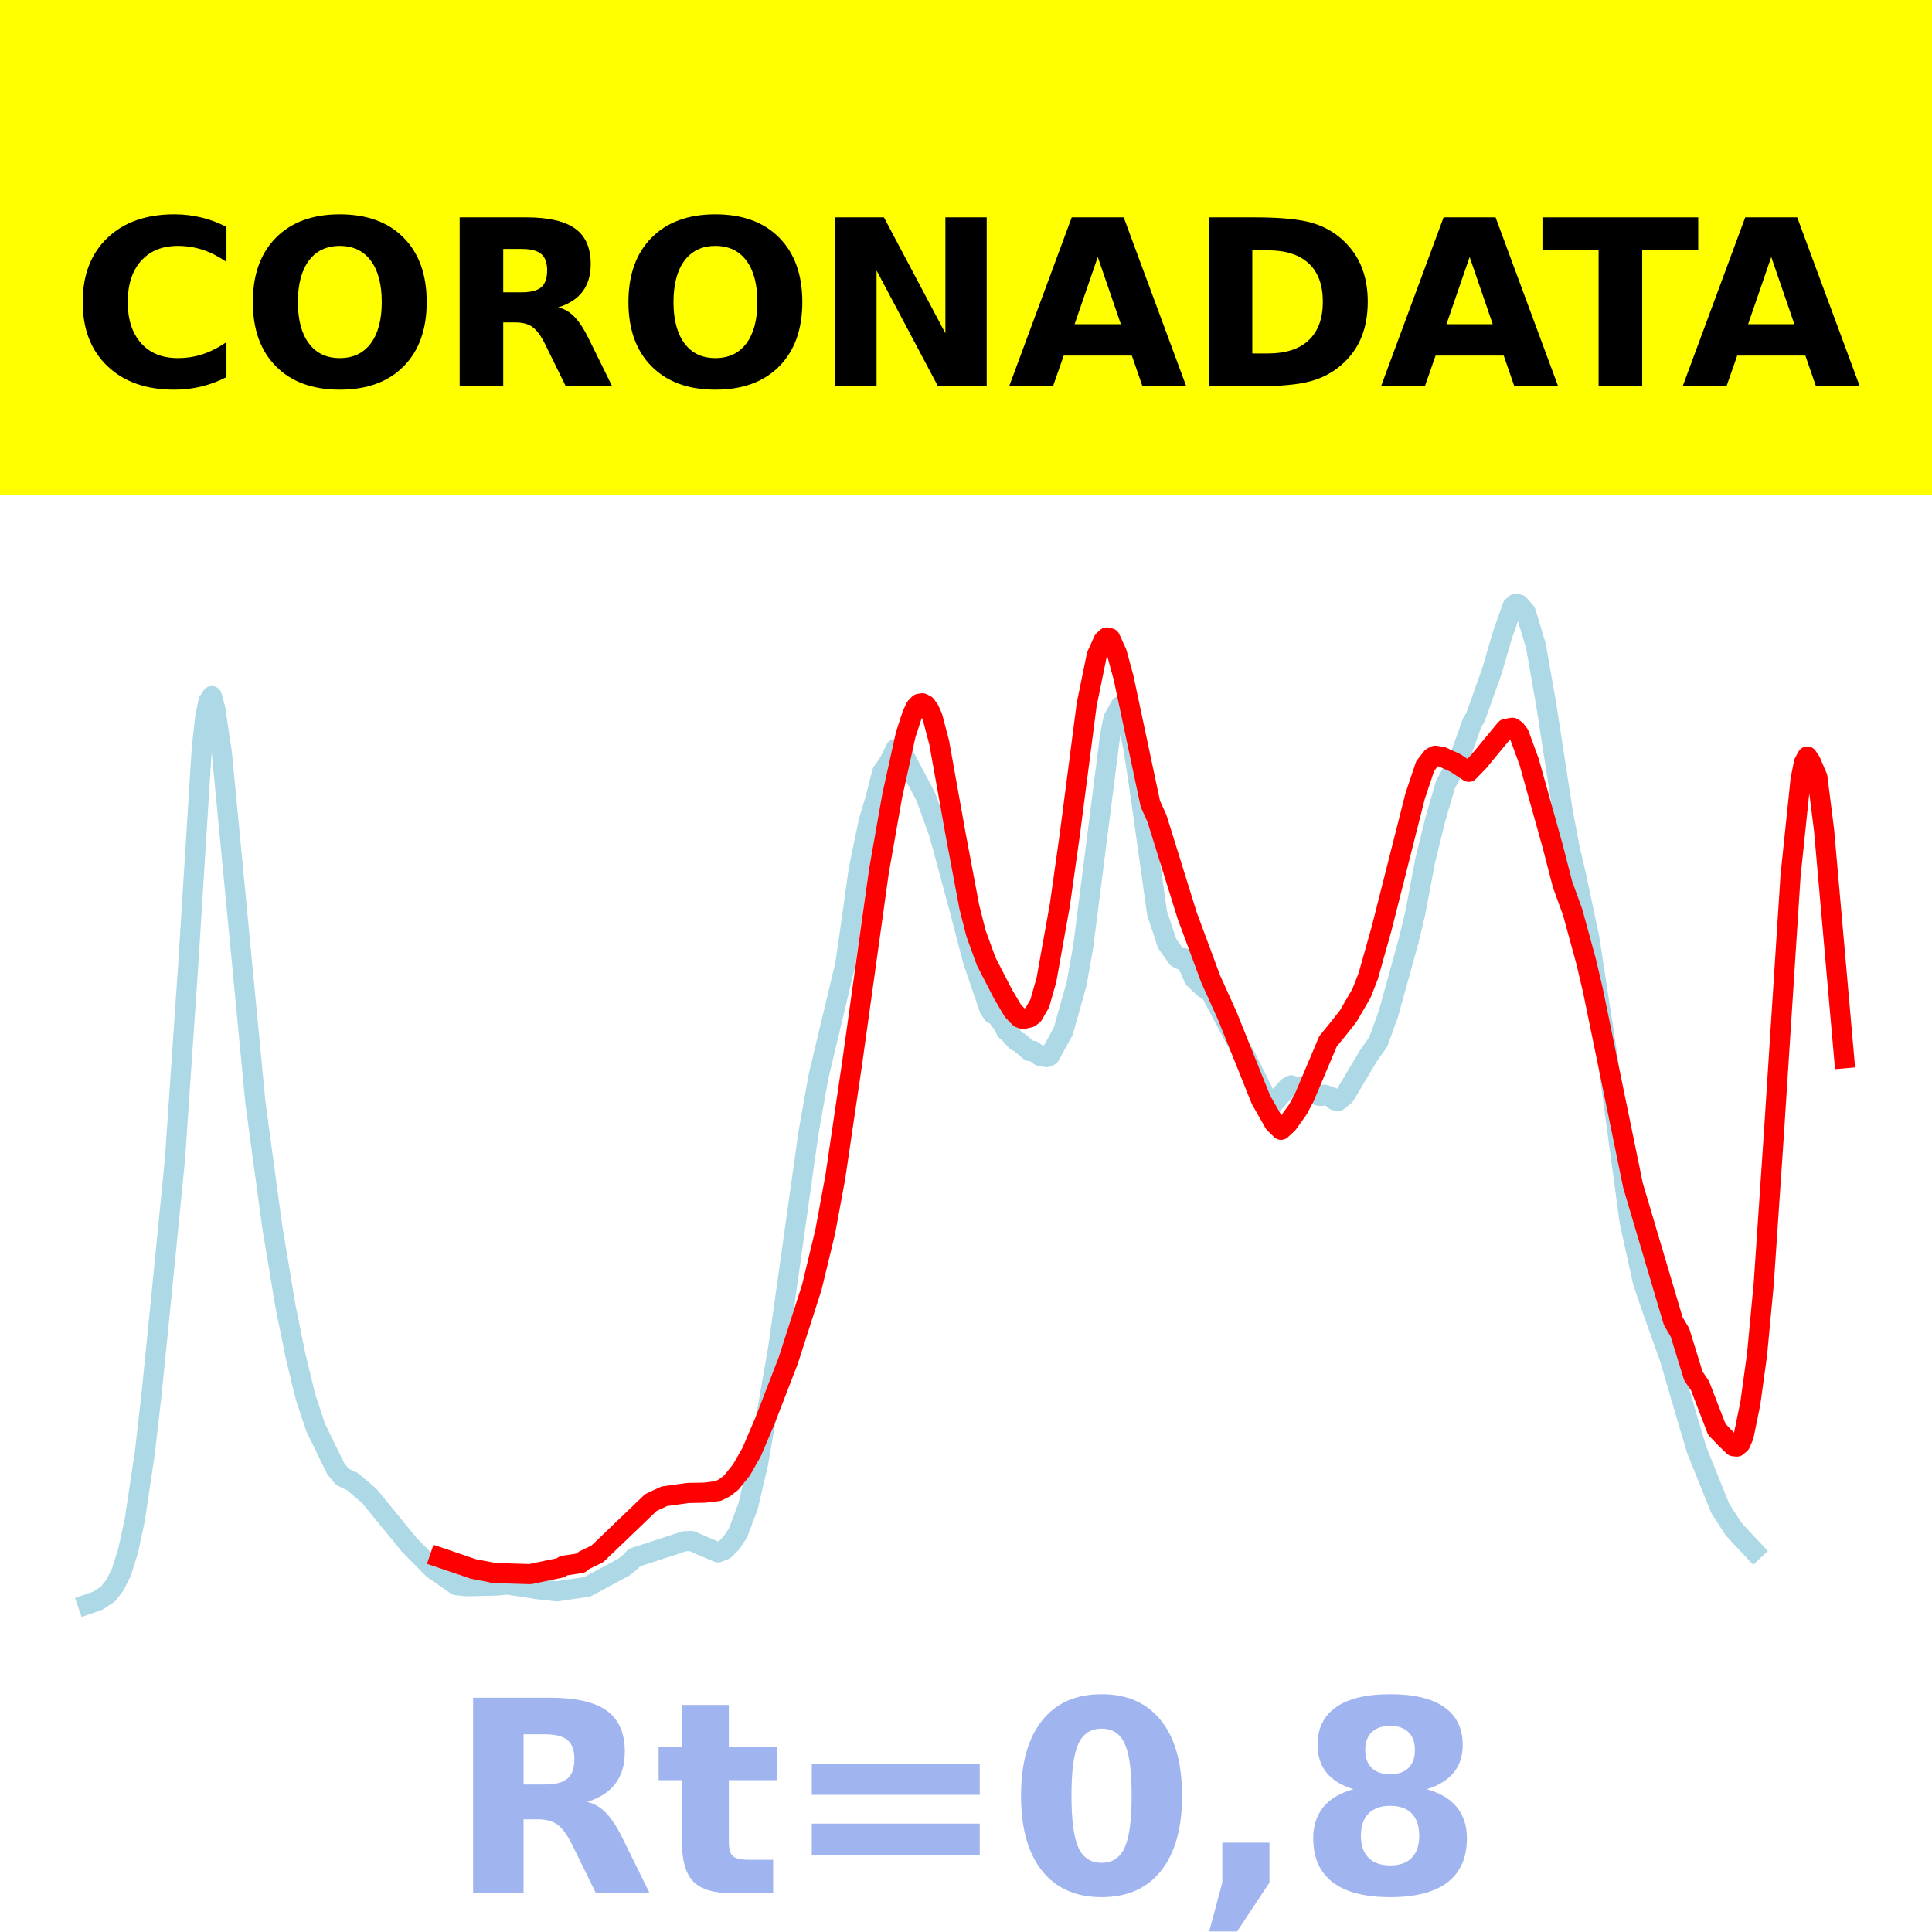
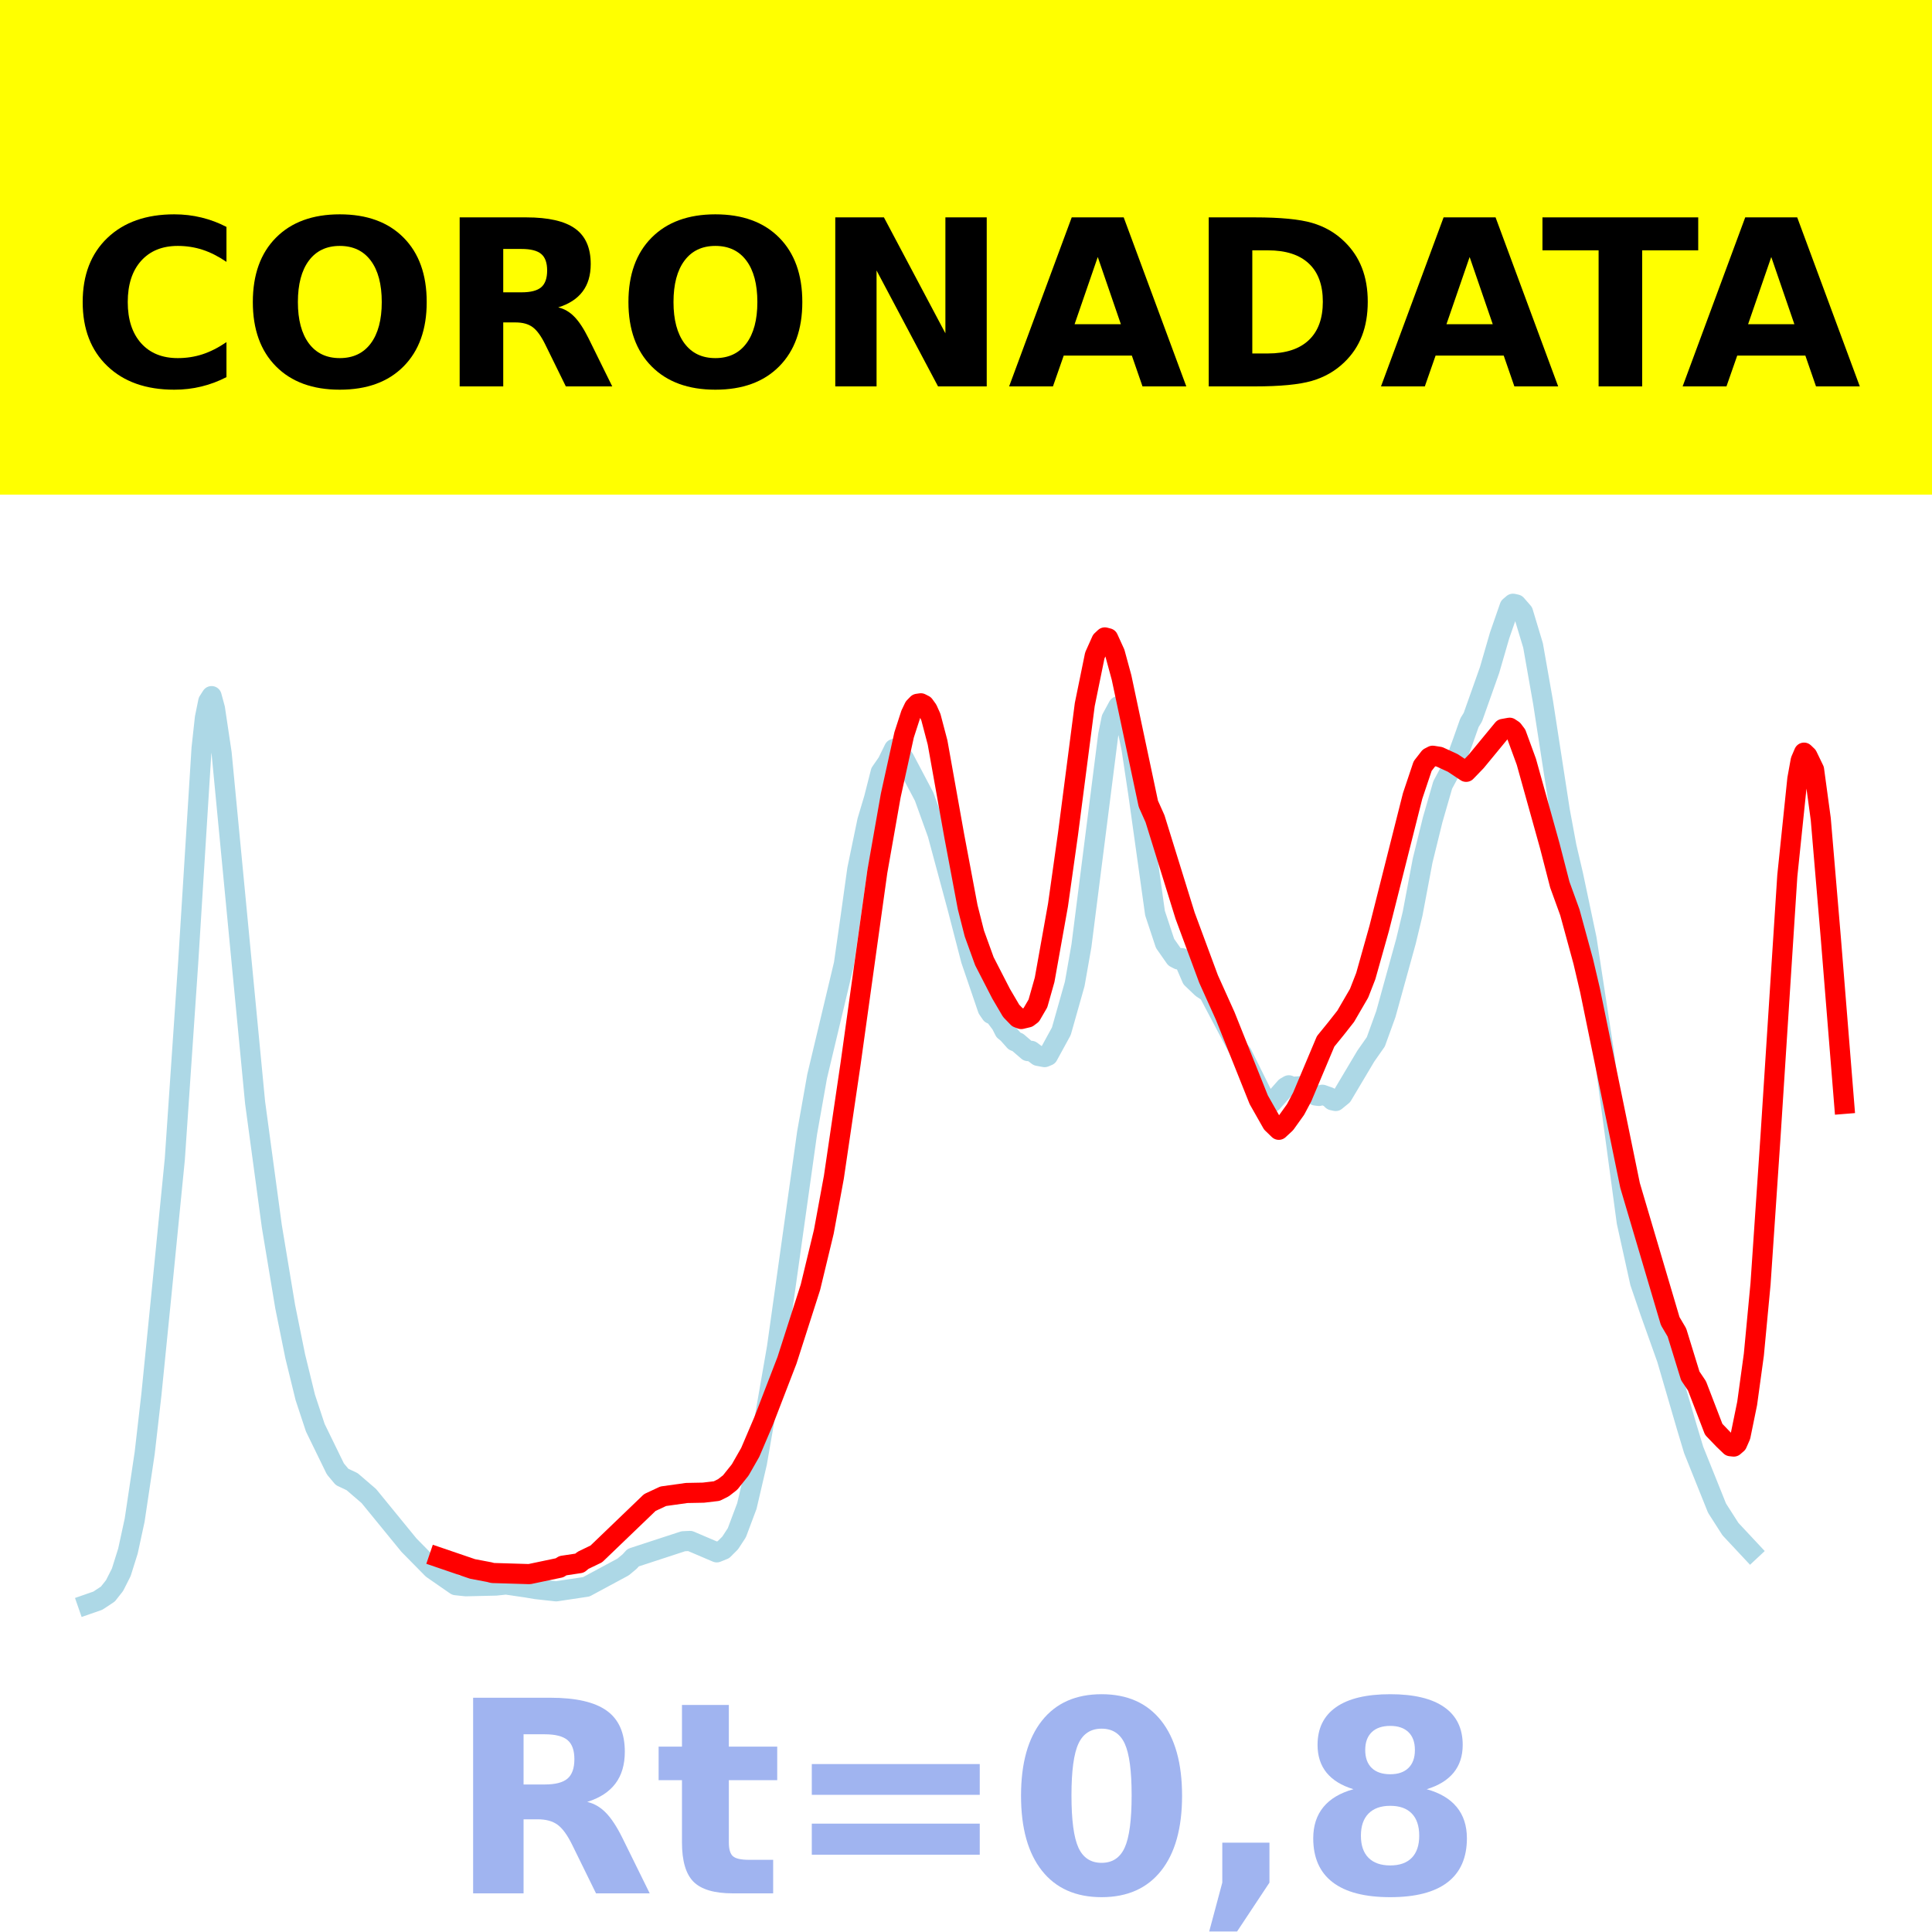
<svg xmlns="http://www.w3.org/2000/svg" xmlns:xlink="http://www.w3.org/1999/xlink" height="144pt" version="1.1" viewBox="0 0 144 144" width="144pt">
  <defs>
    <style type="text/css">*{stroke-linecap:butt;stroke-linejoin:round;}</style>
  </defs>
  <g id="figure_1">
    <g id="patch_1">
      <path d="M 0 144  L 144 144  L 144 0  L 0 0  z " style="fill:#ffffff;" />
    </g>
    <g id="axes_1">
      <g id="patch_2">
        <path d="M 0 144  L 144 144  L 144 0  L 0 0  z " style="fill:#ffffff;" />
      </g>
      <g id="line2d_1">
-         <path clip-path="url(#p31407cbc63)" d="M 6.545 119.565  L 7.295 119.304  L 8.044 118.81  L 8.544 118.177  L 9.044 117.191  L 9.543 115.6  L 10.043 113.303  L 10.793 108.3  L 11.292 103.954  L 12.042 96.491  L 13.041 86.401  L 14.04 71.75  L 15.04 55.78  L 15.289 53.498  L 15.539 52.276  L 15.789 51.885  L 16.039 52.803  L 16.539 56.142  L 19.037 82.173  L 20.286 91.395  L 21.285 97.397  L 22.035 101.093  L 22.784 104.152  L 23.534 106.416  L 25.033 109.484  L 25.532 110.081  L 26.282 110.434  L 27.531 111.506  L 30.529 115.168  L 32.278 116.941  L 34.026 118.15  L 34.776 118.23  L 37.024 118.178  L 37.774 118.099  L 39.273 118.318  L 40.022 118.444  L 41.521 118.608  L 43.77 118.271  L 46.518 116.794  L 47.017 116.378  L 47.267 116.099  L 51.015 114.876  L 51.514 114.852  L 53.513 115.703  L 54.012 115.502  L 54.512 115.005  L 55.012 114.243  L 55.761 112.248  L 56.511 109.041  L 58.01 100.429  L 60.258 84.442  L 61.008 80.226  L 63.006 71.855  L 63.506 68.378  L 64.006 64.799  L 64.755 61.19  L 65.255 59.516  L 65.754 57.554  L 66.254 56.835  L 66.754 55.819  L 67.003 55.922  L 67.503 56.548  L 69.002 59.385  L 70.001 62.152  L 71.5 67.699  L 72.5 71.549  L 73.749 75.205  L 73.999 75.569  L 74.248 75.672  L 74.748 76.336  L 74.998 76.831  L 75.248 77.034  L 75.747 77.596  L 75.997 77.698  L 76.747 78.342  L 76.997 78.323  L 77.496 78.698  L 77.996 78.791  L 78.246 78.687  L 79.245 76.864  L 80.244 73.334  L 80.744 70.497  L 82.743 54.797  L 82.992 53.561  L 83.492 52.642  L 83.742 52.838  L 83.992 53.383  L 84.491 55.841  L 84.991 59.153  L 86.24 68.057  L 86.99 70.315  L 87.739 71.385  L 87.989 71.514  L 88.239 71.413  L 88.489 71.771  L 88.988 72.927  L 89.738 73.643  L 90.237 73.973  L 92.486 78.221  L 92.736 78.541  L 94.484 82.06  L 94.734 82.203  L 94.984 82.166  L 95.983 81.038  L 96.233 80.892  L 96.483 81.006  L 97.232 80.951  L 97.732 81.326  L 98.232 81.654  L 98.482 81.685  L 98.731 81.595  L 99.231 81.77  L 99.481 82.007  L 99.731 82.062  L 100.23 81.654  L 101.979 78.72  L 102.729 77.652  L 103.478 75.582  L 104.977 70.168  L 105.477 68.099  L 106.226 64.137  L 106.976 61.097  L 107.725 58.502  L 108.724 56.645  L 109.224 55.273  L 109.724 53.863  L 109.974 53.459  L 111.223 49.945  L 111.972 47.364  L 112.722 45.213  L 112.972 45  L 113.221 45.054  L 113.721 45.627  L 114.471 48.11  L 115.22 52.359  L 116.469 60.434  L 116.969 63.113  L 117.468 65.247  L 118.468 69.981  L 119.717 78.124  L 121.466 91.083  L 122.465 95.593  L 123.214 97.781  L 124.464 101.278  L 125.963 106.407  L 126.462 108.066  L 128.211 112.411  L 129.21 113.969  L 130.709 115.57  L 130.709 115.57  " style="fill:none;stroke:#add8e6;stroke-linecap:square;stroke-width:1.5;" />
+         <path clip-path="url(#p20ed890418)" d="M 6.545 119.565  L 7.294 119.304  L 8.042 118.81  L 8.54 118.177  L 9.039 117.191  L 9.538 115.6  L 10.036 113.303  L 10.784 108.3  L 11.283 103.954  L 12.031 96.491  L 13.029 86.401  L 14.026 71.75  L 15.023 55.78  L 15.273 53.498  L 15.522 52.276  L 15.771 51.885  L 16.021 52.803  L 16.519 56.142  L 19.013 82.173  L 20.26 91.395  L 21.257 97.397  L 22.005 101.093  L 22.753 104.152  L 23.501 106.416  L 24.997 109.484  L 25.496 110.081  L 26.244 110.434  L 27.491 111.506  L 30.483 115.168  L 32.229 116.941  L 33.974 118.15  L 34.722 118.23  L 36.966 118.178  L 37.714 118.099  L 39.21 118.318  L 39.958 118.444  L 41.455 118.608  L 43.699 118.271  L 46.442 116.794  L 46.94 116.378  L 47.19 116.099  L 50.93 114.876  L 51.429 114.852  L 53.423 115.703  L 53.922 115.502  L 54.421 115.005  L 54.919 114.243  L 55.668 112.248  L 56.416 109.041  L 57.912 100.429  L 60.156 84.442  L 60.904 80.226  L 62.899 71.855  L 63.397 68.378  L 63.896 64.799  L 64.644 61.19  L 65.143 59.516  L 65.642 57.554  L 66.14 56.835  L 66.639 55.819  L 66.888 55.922  L 67.387 56.548  L 68.883 59.385  L 69.881 62.152  L 71.377 67.699  L 72.374 71.549  L 73.621 75.205  L 73.87 75.569  L 74.119 75.672  L 74.618 76.336  L 74.868 76.831  L 75.117 77.034  L 75.616 77.596  L 75.865 77.698  L 76.613 78.342  L 76.862 78.323  L 77.361 78.698  L 77.86 78.791  L 78.109 78.687  L 79.106 76.864  L 80.104 73.334  L 80.603 70.497  L 82.597 54.797  L 82.847 53.561  L 83.345 52.642  L 83.595 52.838  L 83.844 53.383  L 84.343 55.841  L 84.842 59.153  L 86.088 68.057  L 86.836 70.315  L 87.584 71.385  L 87.834 71.514  L 88.083 71.413  L 88.332 71.771  L 88.831 72.927  L 89.579 73.643  L 90.078 73.973  L 92.322 78.221  L 92.571 78.541  L 94.317 82.06  L 94.566 82.203  L 94.816 82.166  L 95.813 81.038  L 96.062 80.892  L 96.312 81.006  L 97.06 80.951  L 97.558 81.326  L 98.057 81.654  L 98.306 81.685  L 98.556 81.595  L 99.055 81.77  L 99.304 82.007  L 99.553 82.062  L 100.052 81.654  L 101.797 78.72  L 102.545 77.652  L 103.294 75.582  L 104.79 70.168  L 105.288 68.099  L 106.036 64.137  L 106.784 61.097  L 107.532 58.502  L 108.53 56.645  L 109.029 55.273  L 109.527 53.863  L 109.777 53.459  L 111.023 49.945  L 111.771 47.364  L 112.519 45.213  L 112.769 45  L 113.018 45.054  L 113.517 45.627  L 114.265 48.11  L 115.013 52.359  L 116.26 60.434  L 116.758 63.113  L 117.257 65.247  L 118.255 69.981  L 119.501 78.124  L 121.247 91.083  L 122.244 95.593  L 122.992 97.781  L 124.239 101.278  L 125.735 106.407  L 126.234 108.066  L 127.979 112.411  L 128.977 113.969  L 130.473 115.57  L 130.473 115.57  " style="fill:none;stroke:#add8e6;stroke-linecap:square;stroke-width:1.5;" />
      </g>
      <g id="line2d_2">
-         <path clip-path="url(#p31407cbc63)" d="M 32.777 116.088  L 35.276 116.94  L 36.525 117.176  L 36.774 117.242  L 39.523 117.325  L 41.771 116.854  L 42.021 116.697  L 43.27 116.509  L 43.52 116.301  L 44.519 115.819  L 48.516 111.988  L 49.516 111.522  L 51.264 111.278  L 52.514 111.254  L 53.513 111.136  L 54.012 110.886  L 54.512 110.497  L 55.262 109.562  L 56.011 108.253  L 57.01 105.915  L 58.759 101.386  L 60.508 95.944  L 61.507 91.806  L 62.257 87.748  L 63.506 79.289  L 65.505 64.961  L 66.504 59.297  L 67.503 54.772  L 68.003 53.232  L 68.253 52.713  L 68.502 52.457  L 68.752 52.42  L 69.002 52.547  L 69.252 52.891  L 69.502 53.447  L 70.001 55.341  L 71.251 62.315  L 72.25 67.616  L 72.749 69.578  L 73.499 71.644  L 74.748 74.07  L 75.498 75.343  L 75.997 75.858  L 76.247 75.952  L 76.747 75.834  L 76.997 75.648  L 77.496 74.791  L 77.996 73.028  L 78.995 67.456  L 79.745 62.142  L 80.994 52.515  L 81.743 48.855  L 82.243 47.742  L 82.493 47.509  L 82.743 47.574  L 83.242 48.669  L 83.742 50.502  L 85.74 59.909  L 86.24 61.022  L 88.489 68.254  L 90.237 72.966  L 91.486 75.734  L 93.985 81.967  L 94.984 83.727  L 95.484 84.208  L 95.983 83.745  L 96.733 82.7  L 97.232 81.759  L 98.981 77.617  L 99.731 76.698  L 100.48 75.748  L 101.48 74.029  L 101.979 72.752  L 102.978 69.205  L 105.477 59.327  L 106.226 57.098  L 106.726 56.457  L 106.976 56.328  L 107.475 56.407  L 108.475 56.865  L 109.474 57.527  L 110.223 56.753  L 112.222 54.331  L 112.722 54.241  L 112.972 54.407  L 113.221 54.735  L 113.971 56.779  L 115.72 63.043  L 116.469 65.94  L 117.219 68.002  L 118.218 71.655  L 118.718 73.778  L 121.715 88.358  L 124.713 98.469  L 125.213 99.316  L 126.212 102.551  L 126.712 103.294  L 127.961 106.534  L 128.711 107.313  L 129.21 107.791  L 129.46 107.818  L 129.71 107.603  L 129.96 107.034  L 130.459 104.601  L 130.959 100.967  L 131.459 95.684  L 132.208 84.631  L 133.457 65.279  L 134.207 58.089  L 134.457 56.837  L 134.706 56.385  L 134.956 56.757  L 135.456 57.922  L 135.956 61.878  L 137.455 78.877  L 137.455 78.877  " style="fill:none;stroke:#ff0000;stroke-linecap:square;stroke-width:1.5;" />
+         <path clip-path="url(#p20ed890418)" d="M 32.727 116.088  L 35.221 116.94  L 36.468 117.176  L 36.717 117.242  L 39.46 117.325  L 41.704 116.854  L 41.953 116.697  L 43.2 116.509  L 43.449 116.301  L 44.447 115.819  L 48.436 111.988  L 49.434 111.522  L 51.179 111.278  L 52.426 111.254  L 53.423 111.136  L 53.922 110.886  L 54.421 110.497  L 55.169 109.562  L 55.917 108.253  L 56.914 105.915  L 58.66 101.386  L 60.405 95.944  L 61.403 91.806  L 62.151 87.748  L 63.397 79.289  L 65.392 64.961  L 66.39 59.297  L 67.387 54.772  L 67.886 53.232  L 68.135 52.713  L 68.384 52.457  L 68.634 52.42  L 68.883 52.547  L 69.132 52.891  L 69.382 53.447  L 69.881 55.341  L 71.127 62.315  L 72.125 67.616  L 72.623 69.578  L 73.371 71.644  L 74.618 74.07  L 75.366 75.343  L 75.865 75.858  L 76.114 75.952  L 76.613 75.834  L 76.862 75.648  L 77.361 74.791  L 77.86 73.028  L 78.857 67.456  L 79.605 62.142  L 80.852 52.515  L 81.6 48.855  L 82.099 47.742  L 82.348 47.509  L 82.597 47.574  L 83.096 48.669  L 83.595 50.502  L 85.59 59.909  L 86.088 61.022  L 88.332 68.254  L 90.078 72.966  L 91.325 75.734  L 93.818 81.967  L 94.816 83.727  L 95.314 84.208  L 95.813 83.745  L 96.561 82.7  L 97.06 81.759  L 98.805 77.617  L 99.553 76.698  L 100.301 75.748  L 101.299 74.029  L 101.797 72.752  L 102.795 69.205  L 105.288 59.327  L 106.036 57.098  L 106.535 56.457  L 106.784 56.328  L 107.283 56.407  L 108.281 56.865  L 109.278 57.527  L 110.026 56.753  L 112.021 54.331  L 112.519 54.241  L 112.769 54.407  L 113.018 54.735  L 113.766 56.779  L 115.512 63.043  L 116.26 65.94  L 117.008 68.002  L 118.005 71.655  L 118.504 73.778  L 121.496 88.358  L 124.488 98.469  L 124.987 99.316  L 125.984 102.551  L 126.483 103.294  L 127.73 106.534  L 128.478 107.313  L 128.977 107.791  L 129.226 107.818  L 129.475 107.603  L 129.725 107.034  L 130.223 104.601  L 130.722 100.966  L 131.221 95.683  L 131.969 84.63  L 133.216 65.275  L 133.964 58.058  L 134.213 56.679  L 134.462 56.098  L 134.712 56.338  L 135.21 57.368  L 135.709 61.047  L 136.457 69.894  L 137.455 82.275  L 137.455 82.275  " style="fill:none;stroke:#ff0000;stroke-linecap:square;stroke-width:1.5;" />
      </g>
      <g id="patch_3">
        <path d="M 0 144  L 0 0  " style="fill:none;stroke:#ffffff;stroke-linecap:square;stroke-linejoin:miter;stroke-width:0.8;" />
      </g>
      <g id="patch_4">
        <path d="M 144 144  L 144 0  " style="fill:none;stroke:#ffffff;stroke-linecap:square;stroke-linejoin:miter;stroke-width:0.8;" />
      </g>
      <g id="patch_5">
        <path d="M 0 144  L 144 144  " style="fill:none;stroke:#ffffff;stroke-linecap:square;stroke-linejoin:miter;stroke-width:0.8;" />
      </g>
      <g id="patch_6">
        <path d="M 0 0  L 144 0  " style="fill:none;stroke:#ffffff;stroke-linecap:square;stroke-linejoin:miter;stroke-width:0.8;" />
      </g>
    </g>
    <g id="text_1">
      <g id="patch_7">
        <path d="M -64.848 36.368  L 208.848 36.368  L 208.848 -7.654  L -64.848 -7.654  z " style="fill:#ffff00;stroke:#ffff00;stroke-linejoin:miter;" />
      </g>
      <g transform="translate(72 9.45018)scale(0.1728 -0.1728)" />
      <g transform="translate(-60.87375 28.8)scale(0.1728 -0.1728)">
        <defs>
          <path id="DejaVuSans-Bold-32" />
          <path d="M 67 4  Q 61.812 1.312 56.203 -0.047  Q 50.594 -1.422 44.484 -1.422  Q 26.266 -1.422 15.625 8.766  Q 4.984 18.953 4.984 36.375  Q 4.984 53.859 15.625 64.031  Q 26.266 74.219 44.484 74.219  Q 50.594 74.219 56.203 72.844  Q 61.812 71.484 67 68.797  L 67 53.719  Q 61.766 57.281 56.688 58.938  Q 51.609 60.594 46 60.594  Q 35.938 60.594 30.172 54.141  Q 24.422 47.703 24.422 36.375  Q 24.422 25.094 30.172 18.641  Q 35.938 12.203 46 12.203  Q 51.609 12.203 56.688 13.859  Q 61.766 15.531 67 19.094  z " id="DejaVuSans-Bold-67" />
          <path d="M 42.484 60.594  Q 33.891 60.594 29.156 54.25  Q 24.422 47.906 24.422 36.375  Q 24.422 24.906 29.156 18.547  Q 33.891 12.203 42.484 12.203  Q 51.125 12.203 55.859 18.547  Q 60.594 24.906 60.594 36.375  Q 60.594 47.906 55.859 54.25  Q 51.125 60.594 42.484 60.594  z M 42.484 74.219  Q 60.062 74.219 70.016 64.156  Q 79.984 54.109 79.984 36.375  Q 79.984 18.703 70.016 8.641  Q 60.062 -1.422 42.484 -1.422  Q 24.953 -1.422 14.969 8.641  Q 4.984 18.703 4.984 36.375  Q 4.984 54.109 14.969 64.156  Q 24.953 74.219 42.484 74.219  z " id="DejaVuSans-Bold-79" />
          <path d="M 35.891 40.578  Q 41.797 40.578 44.359 42.766  Q 46.922 44.969 46.922 50  Q 46.922 54.984 44.359 57.125  Q 41.797 59.281 35.891 59.281  L 27.984 59.281  L 27.984 40.578  z M 27.984 27.594  L 27.984 0  L 9.188 0  L 9.188 72.906  L 37.891 72.906  Q 52.297 72.906 59 68.062  Q 65.719 63.234 65.719 52.781  Q 65.719 45.562 62.219 40.922  Q 58.734 36.281 51.703 34.078  Q 55.562 33.203 58.609 30.094  Q 61.672 27 64.797 20.703  L 75 0  L 54.984 0  L 46.094 18.109  Q 43.406 23.578 40.641 25.578  Q 37.891 27.594 33.297 27.594  z " id="DejaVuSans-Bold-82" />
          <path d="M 9.188 72.906  L 30.172 72.906  L 56.688 22.906  L 56.688 72.906  L 74.516 72.906  L 74.516 0  L 53.516 0  L 27 50  L 27 0  L 9.188 0  z " id="DejaVuSans-Bold-78" />
          <path d="M 53.422 13.281  L 24.031 13.281  L 19.391 0  L 0.484 0  L 27.484 72.906  L 49.906 72.906  L 76.906 0  L 58.016 0  z M 28.719 26.812  L 48.688 26.812  L 38.719 55.812  z " id="DejaVuSans-Bold-65" />
          <path d="M 27.984 58.688  L 27.984 14.203  L 34.719 14.203  Q 46.234 14.203 52.312 19.922  Q 58.406 25.641 58.406 36.531  Q 58.406 47.359 52.344 53.016  Q 46.297 58.688 34.719 58.688  z M 9.188 72.906  L 29 72.906  Q 45.609 72.906 53.734 70.531  Q 61.859 68.172 67.672 62.5  Q 72.797 57.562 75.281 51.109  Q 77.781 44.672 77.781 36.531  Q 77.781 28.266 75.281 21.797  Q 72.797 15.328 67.672 10.406  Q 61.812 4.734 53.609 2.359  Q 45.406 0 29 0  L 9.188 0  z " id="DejaVuSans-Bold-68" />
          <path d="M 0.484 72.906  L 67.672 72.906  L 67.672 58.688  L 43.5 58.688  L 43.5 0  L 24.703 0  L 24.703 58.688  L 0.484 58.688  z " id="DejaVuSans-Bold-84" />
        </defs>
        <use xlink:href="#DejaVuSans-Bold-32" />
        <use x="34.814" xlink:href="#DejaVuSans-Bold-32" />
        <use x="69.629" xlink:href="#DejaVuSans-Bold-32" />
        <use x="104.443" xlink:href="#DejaVuSans-Bold-32" />
        <use x="139.258" xlink:href="#DejaVuSans-Bold-32" />
        <use x="174.072" xlink:href="#DejaVuSans-Bold-32" />
        <use x="208.887" xlink:href="#DejaVuSans-Bold-32" />
        <use x="243.701" xlink:href="#DejaVuSans-Bold-32" />
        <use x="278.516" xlink:href="#DejaVuSans-Bold-32" />
        <use x="313.33" xlink:href="#DejaVuSans-Bold-32" />
        <use x="348.145" xlink:href="#DejaVuSans-Bold-32" />
        <use x="382.959" xlink:href="#DejaVuSans-Bold-67" />
        <use x="456.348" xlink:href="#DejaVuSans-Bold-79" />
        <use x="541.357" xlink:href="#DejaVuSans-Bold-82" />
        <use x="618.359" xlink:href="#DejaVuSans-Bold-79" />
        <use x="703.369" xlink:href="#DejaVuSans-Bold-78" />
        <use x="787.061" xlink:href="#DejaVuSans-Bold-65" />
        <use x="864.453" xlink:href="#DejaVuSans-Bold-68" />
        <use x="947.461" xlink:href="#DejaVuSans-Bold-65" />
        <use x="1017.104" xlink:href="#DejaVuSans-Bold-84" />
        <use x="1077.566" xlink:href="#DejaVuSans-Bold-65" />
        <use x="1154.959" xlink:href="#DejaVuSans-Bold-32" />
        <use x="1189.773" xlink:href="#DejaVuSans-Bold-32" />
        <use x="1224.588" xlink:href="#DejaVuSans-Bold-32" />
        <use x="1259.402" xlink:href="#DejaVuSans-Bold-32" />
        <use x="1294.217" xlink:href="#DejaVuSans-Bold-32" />
        <use x="1329.031" xlink:href="#DejaVuSans-Bold-32" />
        <use x="1363.846" xlink:href="#DejaVuSans-Bold-32" />
        <use x="1398.66" xlink:href="#DejaVuSans-Bold-32" />
        <use x="1433.475" xlink:href="#DejaVuSans-Bold-32" />
        <use x="1468.289" xlink:href="#DejaVuSans-Bold-32" />
        <use x="1503.104" xlink:href="#DejaVuSans-Bold-32" />
      </g>
    </g>
    <g id="text_2">
      <g style="fill:#4169e1;opacity:0.5;" transform="translate(33.42656 141.12)scale(0.2 -0.2)">
        <defs>
          <path d="M 27.484 70.219  L 27.484 54.688  L 45.516 54.688  L 45.516 42.188  L 27.484 42.188  L 27.484 19  Q 27.484 15.188 29 13.844  Q 30.516 12.5 35.016 12.5  L 44 12.5  L 44 0  L 29 0  Q 18.656 0 14.328 4.312  Q 10.016 8.641 10.016 19  L 10.016 42.188  L 1.312 42.188  L 1.312 54.688  L 10.016 54.688  L 10.016 70.219  z " id="DejaVuSans-Bold-116" />
          <path d="M 10.594 48.188  L 73.188 48.188  L 73.188 36.719  L 10.594 36.719  z M 10.594 25.984  L 73.188 25.984  L 73.188 14.406  L 10.594 14.406  z " id="DejaVuSans-Bold-61" />
          <path d="M 46 36.531  Q 46 50.203 43.438 55.781  Q 40.875 61.375 34.812 61.375  Q 28.766 61.375 26.172 55.781  Q 23.578 50.203 23.578 36.531  Q 23.578 22.703 26.172 17.031  Q 28.766 11.375 34.812 11.375  Q 40.828 11.375 43.406 17.031  Q 46 22.703 46 36.531  z M 64.797 36.375  Q 64.797 18.266 56.984 8.422  Q 49.172 -1.422 34.812 -1.422  Q 20.406 -1.422 12.594 8.422  Q 4.781 18.266 4.781 36.375  Q 4.781 54.547 12.594 64.375  Q 20.406 74.219 34.812 74.219  Q 49.172 74.219 56.984 64.375  Q 64.797 54.547 64.797 36.375  z " id="DejaVuSans-Bold-48" />
          <path d="M 10.203 18.891  L 27.781 18.891  L 27.781 4  L 15.719 -14.203  L 5.328 -14.203  L 10.203 4  z " id="DejaVuSans-Bold-44" />
          <path d="M 34.812 32.625  Q 29.547 32.625 26.703 29.734  Q 23.875 26.859 23.875 21.484  Q 23.875 16.109 26.703 13.25  Q 29.547 10.406 34.812 10.406  Q 40.047 10.406 42.828 13.25  Q 45.609 16.109 45.609 21.484  Q 45.609 26.906 42.828 29.766  Q 40.047 32.625 34.812 32.625  z M 21.094 38.812  Q 14.453 40.828 11.078 44.969  Q 7.719 49.125 7.719 55.328  Q 7.719 64.547 14.594 69.375  Q 21.484 74.219 34.812 74.219  Q 48.047 74.219 54.922 69.406  Q 61.812 64.594 61.812 55.328  Q 61.812 49.125 58.422 44.969  Q 55.031 40.828 48.391 38.812  Q 55.812 36.766 59.594 32.156  Q 63.375 27.547 63.375 20.516  Q 63.375 9.672 56.172 4.125  Q 48.969 -1.422 34.812 -1.422  Q 20.609 -1.422 13.359 4.125  Q 6.109 9.672 6.109 20.516  Q 6.109 27.547 9.891 32.156  Q 13.672 36.766 21.094 38.812  z M 25.484 53.422  Q 25.484 49.078 27.906 46.734  Q 30.328 44.391 34.812 44.391  Q 39.203 44.391 41.594 46.734  Q 44 49.078 44 53.422  Q 44 57.766 41.594 60.078  Q 39.203 62.406 34.812 62.406  Q 30.328 62.406 27.906 60.062  Q 25.484 57.719 25.484 53.422  z " id="DejaVuSans-Bold-56" />
        </defs>
        <use xlink:href="#DejaVuSans-Bold-82" />
        <use x="77.002" xlink:href="#DejaVuSans-Bold-116" />
        <use x="124.805" xlink:href="#DejaVuSans-Bold-61" />
        <use x="208.594" xlink:href="#DejaVuSans-Bold-48" />
        <use x="278.174" xlink:href="#DejaVuSans-Bold-44" />
        <use x="316.162" xlink:href="#DejaVuSans-Bold-56" />
      </g>
    </g>
  </g>
  <defs>
-     <clipPath id="p31407cbc63">
+     <clipPath id="p20ed890418">
      <rect height="144" width="144" x="0" y="0" />
    </clipPath>
  </defs>
</svg>
